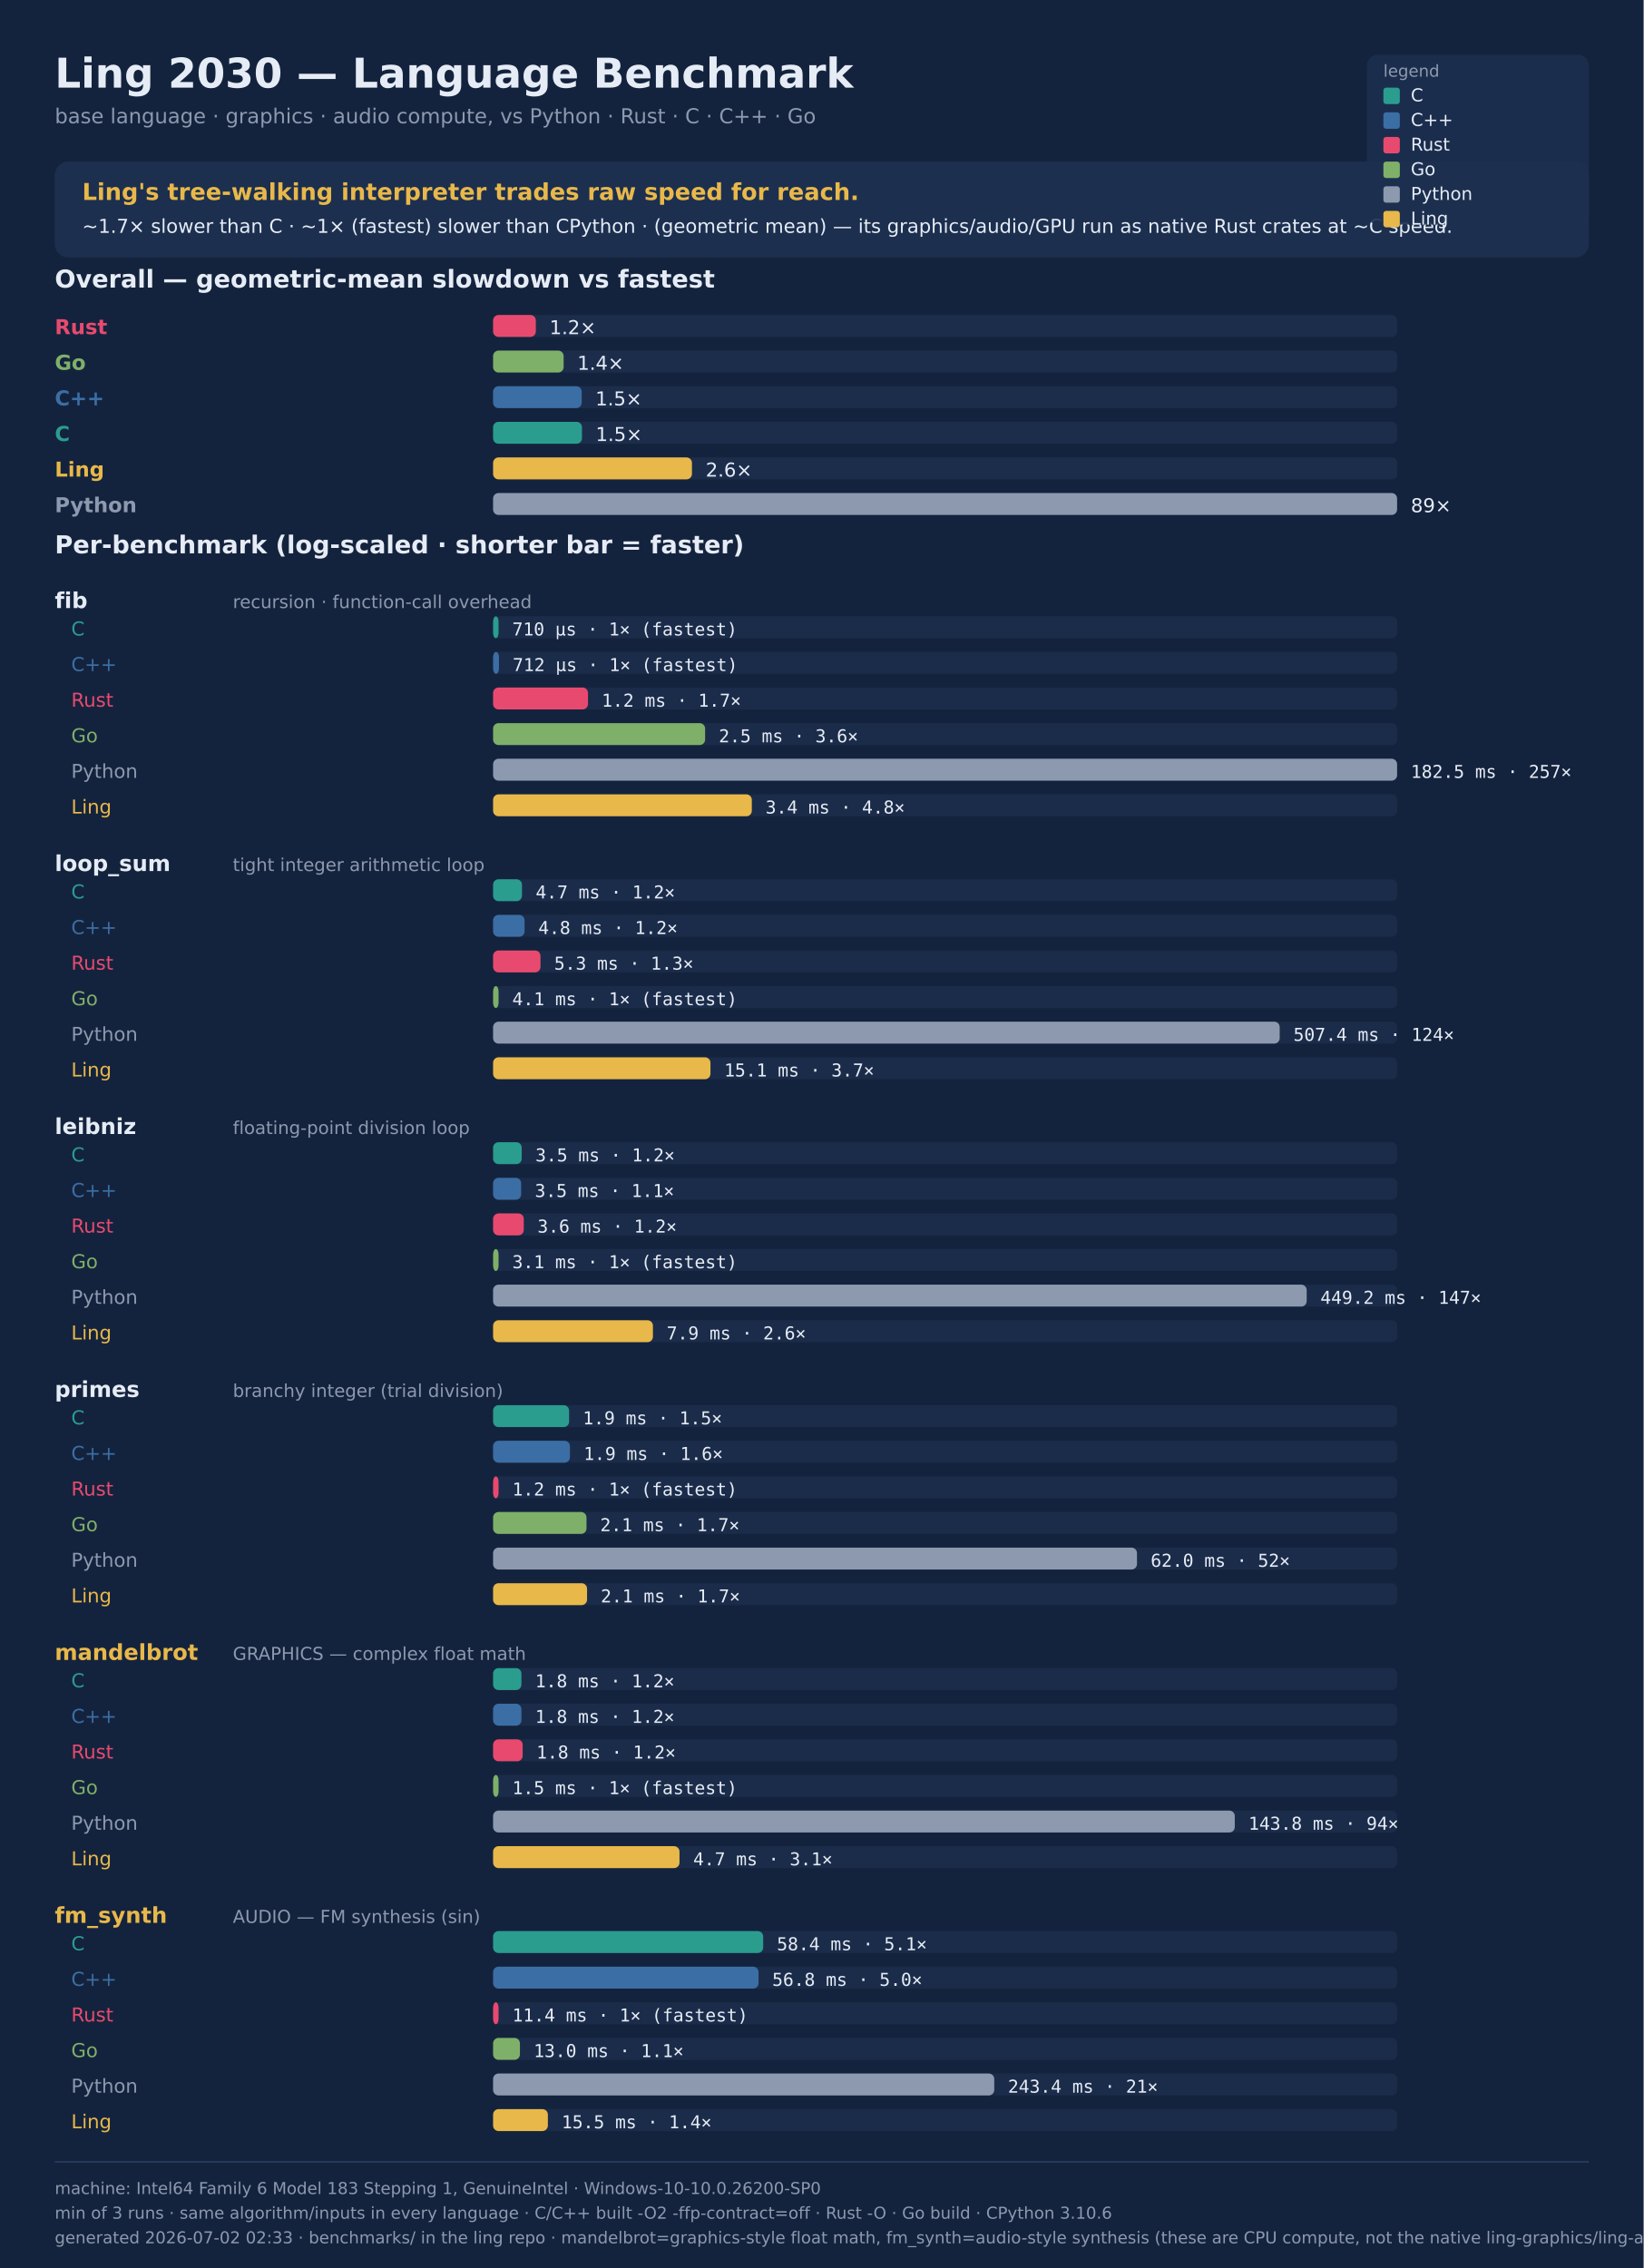
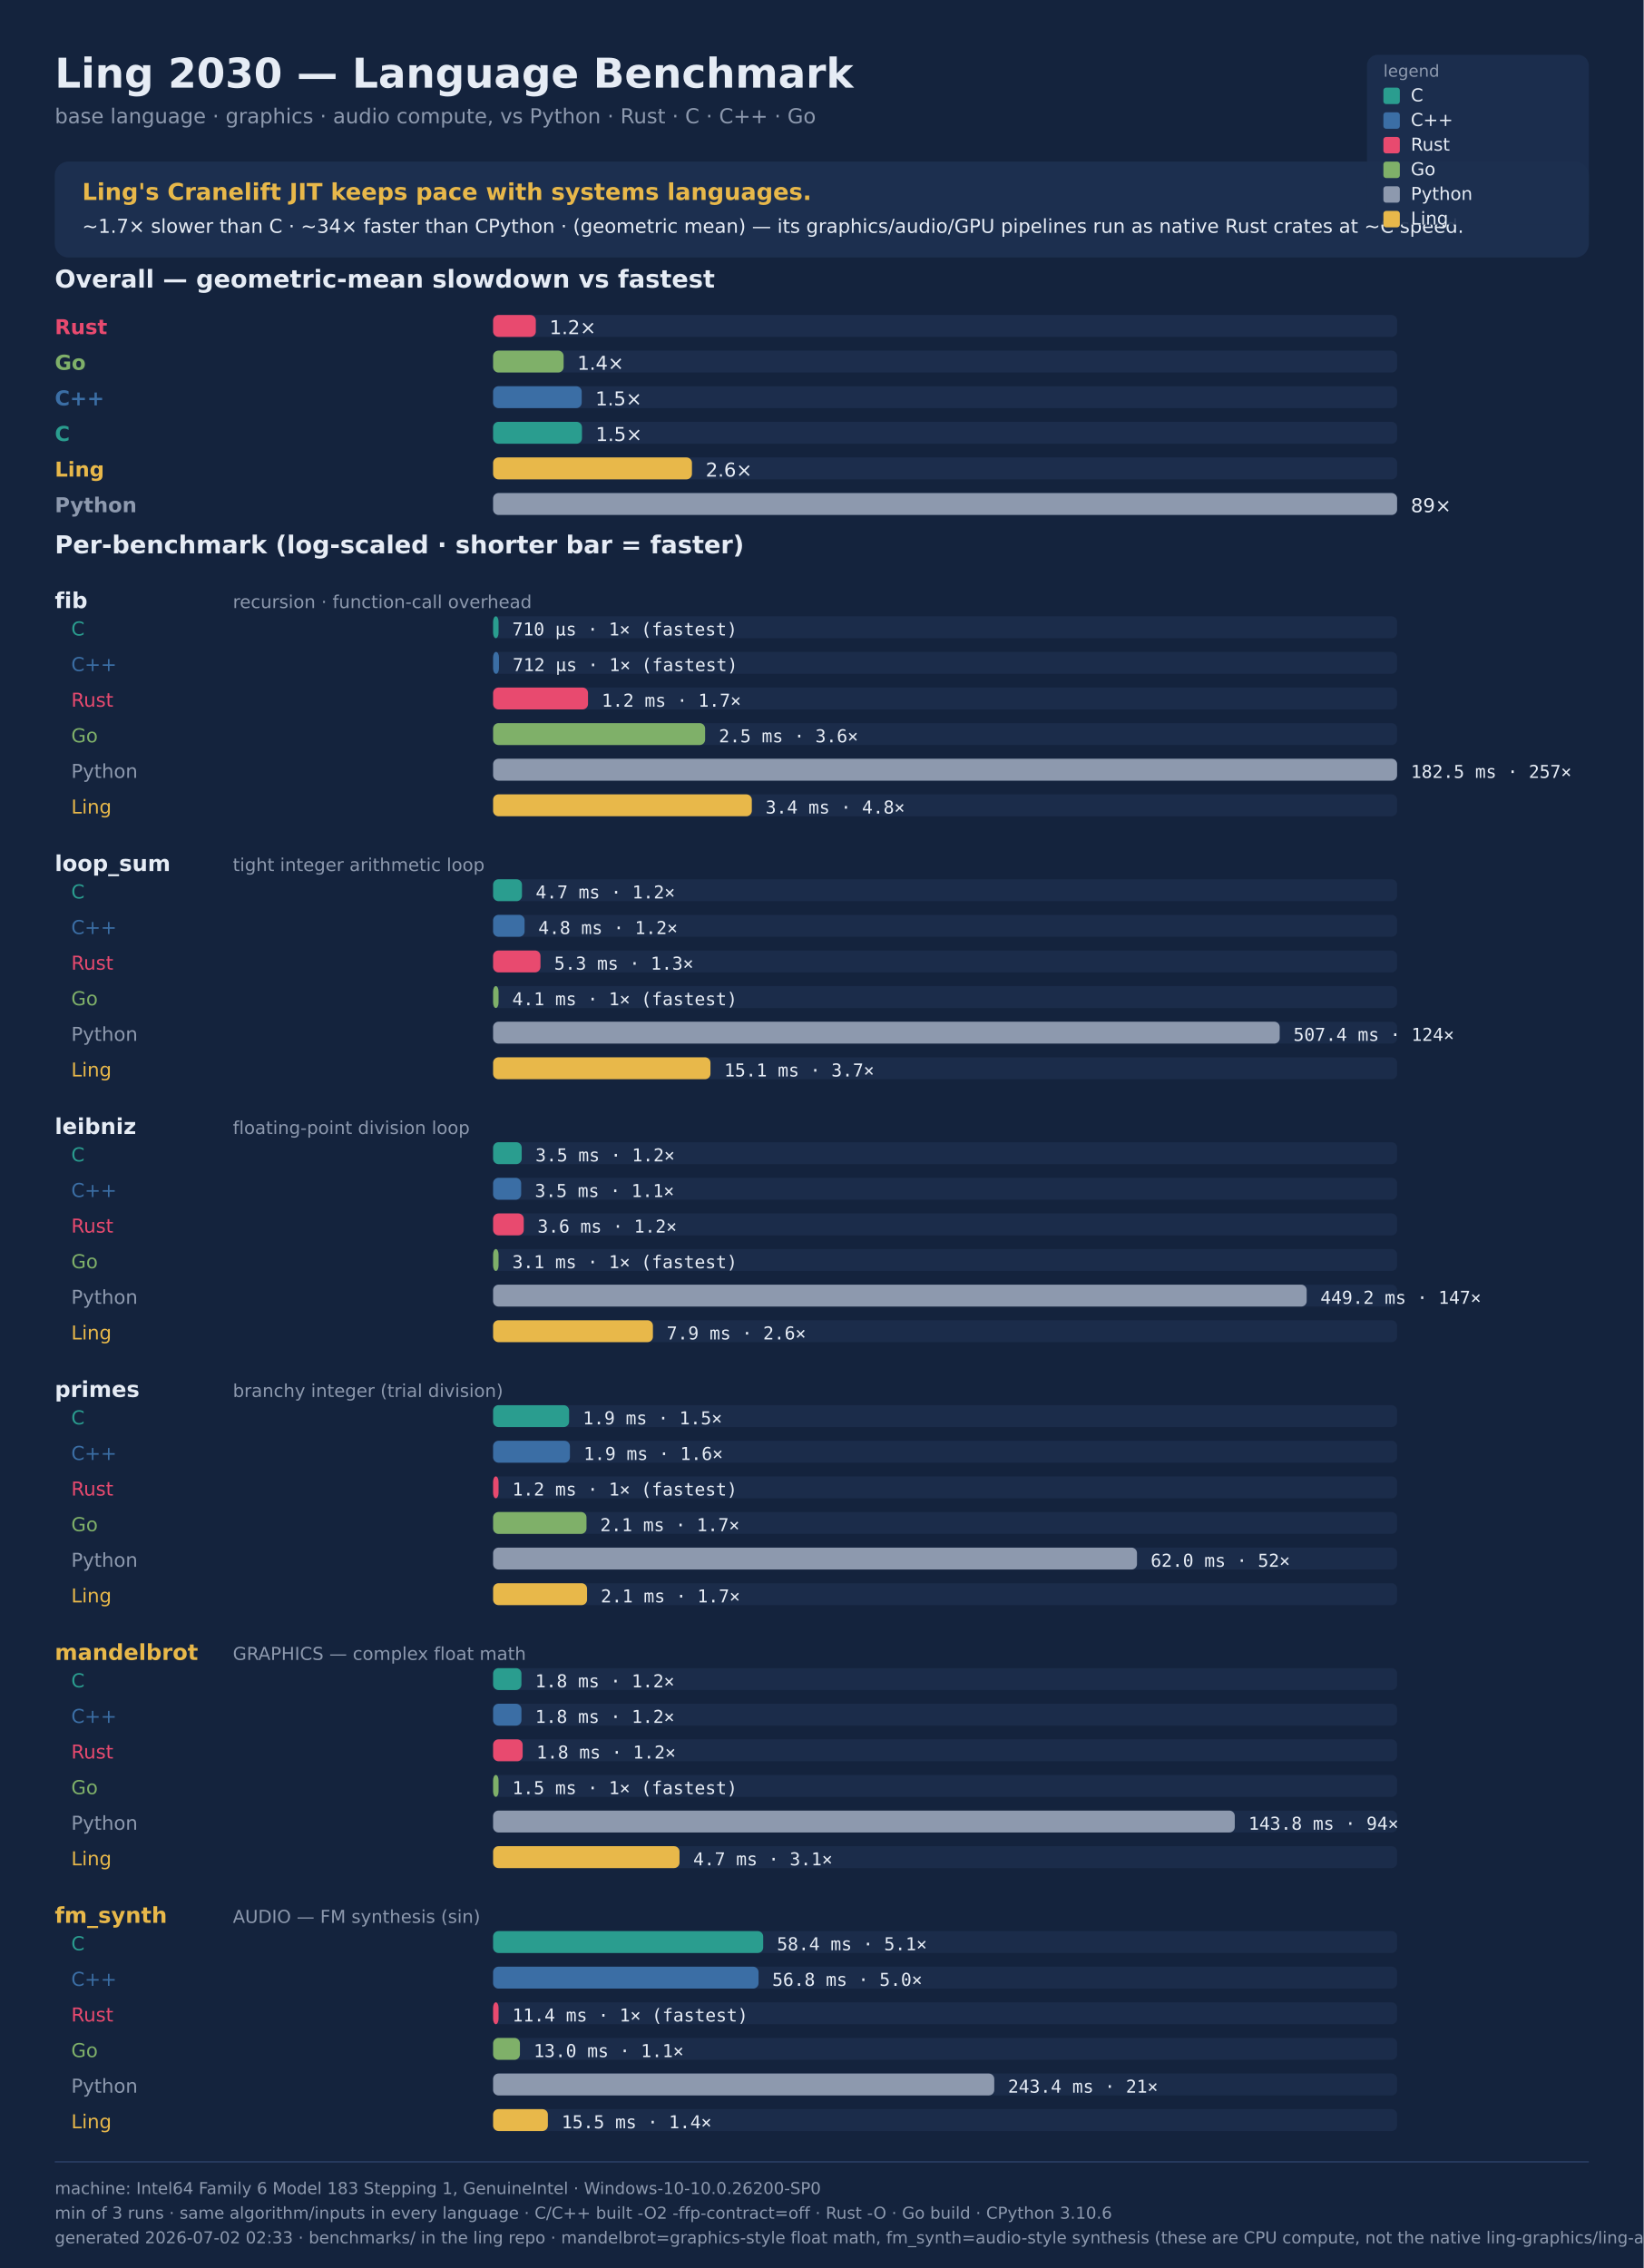
<svg xmlns="http://www.w3.org/2000/svg" width="1200" height="1656" viewBox="0 0 1200 1656">
  <rect width="1200" height="1656" fill="#14233D" />
  <text x="40.0" y="64.0" font-family="'Segoe UI', 'DejaVu Sans', sans-serif" font-size="30" fill="#E6ECF5" text-anchor="start" font-weight="bold">Ling 2030 — Language Benchmark</text>
  <text x="40.0" y="90.0" font-family="'Segoe UI', 'DejaVu Sans', sans-serif" font-size="15" fill="#8D99AE" text-anchor="start" font-weight="normal">base language · graphics · audio compute, vs Python · Rust · C · C++ · Go</text>
  <rect x="40.0" y="118.0" width="1120.0" height="70.0" rx="10" fill="#1C2F4F" opacity="1.0" />
-   <text x="60.0" y="146.0" font-family="'Segoe UI', 'DejaVu Sans', sans-serif" font-size="17" fill="#E8B84A" text-anchor="start" font-weight="bold">Ling's tree-walking interpreter trades raw speed for reach.</text>
-   <text x="60.0" y="170.0" font-family="'Segoe UI', 'DejaVu Sans', sans-serif" font-size="14" fill="#E6ECF5" text-anchor="start" font-weight="normal">~1.7× slower than C   ·   ~1× (fastest) slower than CPython   ·   (geometric mean) — its graphics/audio/GPU run as native Rust crates at ~C speed.</text>
+   <text x="60.0" y="146.0" font-family="'Segoe UI', 'DejaVu Sans', sans-serif" font-size="17" fill="#E8B84A" text-anchor="start" font-weight="bold">Ling's Cranelift JIT keeps pace with systems languages.</text>
+   <text x="60.0" y="170.0" font-family="'Segoe UI', 'DejaVu Sans', sans-serif" font-size="14" fill="#E6ECF5" text-anchor="start" font-weight="normal">~1.7× slower than C   ·   ~34× faster than CPython   ·   (geometric mean) — its graphics/audio/GPU pipelines run as native Rust crates at ~C speed.</text>
  <text x="40.0" y="210.0" font-family="'Segoe UI', 'DejaVu Sans', sans-serif" font-size="18" fill="#E6ECF5" text-anchor="start" font-weight="bold">Overall — geometric-mean slowdown vs fastest</text>
  <text x="40.0" y="244.0" font-family="'Segoe UI', 'DejaVu Sans', sans-serif" font-size="15" fill="#E84A6F" text-anchor="start" font-weight="bold">Rust</text>
  <rect x="360.0" y="230.0" width="660.0" height="16.0" rx="4" fill="#2C4067" opacity="0.35" />
  <rect x="360.0" y="230.0" width="31.2" height="16.0" rx="4" fill="#E84A6F" opacity="1.0" />
  <text x="401.2" y="244.0" font-family="'Segoe UI', 'DejaVu Sans', sans-serif" font-size="14" fill="#E6ECF5" text-anchor="start" font-weight="normal">1.2×</text>
  <text x="40.0" y="270.0" font-family="'Segoe UI', 'DejaVu Sans', sans-serif" font-size="15" fill="#7FB069" text-anchor="start" font-weight="bold">Go</text>
  <rect x="360.0" y="256.0" width="660.0" height="16.0" rx="4" fill="#2C4067" opacity="0.35" />
  <rect x="360.0" y="256.0" width="51.5" height="16.0" rx="4" fill="#7FB069" opacity="1.0" />
  <text x="421.5" y="270.0" font-family="'Segoe UI', 'DejaVu Sans', sans-serif" font-size="14" fill="#E6ECF5" text-anchor="start" font-weight="normal">1.4×</text>
  <text x="40.0" y="296.0" font-family="'Segoe UI', 'DejaVu Sans', sans-serif" font-size="15" fill="#3B6EA5" text-anchor="start" font-weight="bold">C++</text>
  <rect x="360.0" y="282.0" width="660.0" height="16.0" rx="4" fill="#2C4067" opacity="0.35" />
  <rect x="360.0" y="282.0" width="64.7" height="16.0" rx="4" fill="#3B6EA5" opacity="1.0" />
  <text x="434.7" y="296.0" font-family="'Segoe UI', 'DejaVu Sans', sans-serif" font-size="14" fill="#E6ECF5" text-anchor="start" font-weight="normal">1.5×</text>
  <text x="40.0" y="322.0" font-family="'Segoe UI', 'DejaVu Sans', sans-serif" font-size="15" fill="#2A9D8F" text-anchor="start" font-weight="bold">C</text>
  <rect x="360.0" y="308.0" width="660.0" height="16.0" rx="4" fill="#2C4067" opacity="0.35" />
  <rect x="360.0" y="308.0" width="64.9" height="16.0" rx="4" fill="#2A9D8F" opacity="1.0" />
  <text x="434.9" y="322.0" font-family="'Segoe UI', 'DejaVu Sans', sans-serif" font-size="14" fill="#E6ECF5" text-anchor="start" font-weight="normal">1.5×</text>
  <text x="40.0" y="348.0" font-family="'Segoe UI', 'DejaVu Sans', sans-serif" font-size="15" fill="#E8B84A" text-anchor="start" font-weight="bold">Ling</text>
  <rect x="360.0" y="334.0" width="660.0" height="16.0" rx="4" fill="#2C4067" opacity="0.35" />
  <rect x="360.0" y="334.0" width="145.2" height="16.0" rx="4" fill="#E8B84A" opacity="1.0" />
  <text x="515.2" y="348.0" font-family="'Segoe UI', 'DejaVu Sans', sans-serif" font-size="14" fill="#E6ECF5" text-anchor="start" font-weight="normal">2.6×</text>
  <text x="40.0" y="374.0" font-family="'Segoe UI', 'DejaVu Sans', sans-serif" font-size="15" fill="#8D99AE" text-anchor="start" font-weight="bold">Python</text>
  <rect x="360.0" y="360.0" width="660.0" height="16.0" rx="4" fill="#2C4067" opacity="0.35" />
  <rect x="360.0" y="360.0" width="660.0" height="16.0" rx="4" fill="#8D99AE" opacity="1.0" />
  <text x="1030.0" y="374.0" font-family="'Segoe UI', 'DejaVu Sans', sans-serif" font-size="14" fill="#E6ECF5" text-anchor="start" font-weight="normal">89×</text>
  <text x="40.0" y="404.0" font-family="'Segoe UI', 'DejaVu Sans', sans-serif" font-size="18" fill="#E6ECF5" text-anchor="start" font-weight="bold">Per-benchmark (log-scaled · shorter bar = faster)</text>
  <text x="40.0" y="444.0" font-family="'Segoe UI', 'DejaVu Sans', sans-serif" font-size="16" fill="#E6ECF5" text-anchor="start" font-weight="bold">fib</text>
  <text x="170.0" y="444.0" font-family="'Segoe UI', 'DejaVu Sans', sans-serif" font-size="13" fill="#8D99AE" text-anchor="start" font-weight="normal">recursion · function-call overhead</text>
  <text x="52.0" y="464.0" font-family="'Segoe UI', 'DejaVu Sans', sans-serif" font-size="14" fill="#2A9D8F" text-anchor="start" font-weight="normal">C</text>
  <rect x="360.0" y="450.0" width="660.0" height="16.0" rx="4" fill="#2C4067" opacity="0.3" />
  <rect x="360.0" y="450.0" width="4.0" height="16.0" rx="4" fill="#2A9D8F" opacity="1.0" />
  <text x="374.0" y="464.0" font-family="Consolas, 'DejaVu Sans Mono', monospace" font-size="13" fill="#E6ECF5" text-anchor="start" font-weight="normal">710 µs   ·   1× (fastest)</text>
  <text x="52.0" y="490.0" font-family="'Segoe UI', 'DejaVu Sans', sans-serif" font-size="14" fill="#3B6EA5" text-anchor="start" font-weight="normal">C++</text>
  <rect x="360.0" y="476.0" width="660.0" height="16.0" rx="4" fill="#2C4067" opacity="0.3" />
  <rect x="360.0" y="476.0" width="4.3" height="16.0" rx="4" fill="#3B6EA5" opacity="1.0" />
  <text x="374.3" y="490.0" font-family="Consolas, 'DejaVu Sans Mono', monospace" font-size="13" fill="#E6ECF5" text-anchor="start" font-weight="normal">712 µs   ·   1× (fastest)</text>
  <text x="52.0" y="516.0" font-family="'Segoe UI', 'DejaVu Sans', sans-serif" font-size="14" fill="#E84A6F" text-anchor="start" font-weight="normal">Rust</text>
  <rect x="360.0" y="502.0" width="660.0" height="16.0" rx="4" fill="#2C4067" opacity="0.3" />
  <rect x="360.0" y="502.0" width="69.3" height="16.0" rx="4" fill="#E84A6F" opacity="1.0" />
  <text x="439.3" y="516.0" font-family="Consolas, 'DejaVu Sans Mono', monospace" font-size="13" fill="#E6ECF5" text-anchor="start" font-weight="normal">1.2 ms   ·   1.7×</text>
  <text x="52.0" y="542.0" font-family="'Segoe UI', 'DejaVu Sans', sans-serif" font-size="14" fill="#7FB069" text-anchor="start" font-weight="normal">Go</text>
  <rect x="360.0" y="528.0" width="660.0" height="16.0" rx="4" fill="#2C4067" opacity="0.3" />
  <rect x="360.0" y="528.0" width="154.8" height="16.0" rx="4" fill="#7FB069" opacity="1.0" />
  <text x="524.8" y="542.0" font-family="Consolas, 'DejaVu Sans Mono', monospace" font-size="13" fill="#E6ECF5" text-anchor="start" font-weight="normal">2.5 ms   ·   3.6×</text>
  <text x="52.0" y="568.0" font-family="'Segoe UI', 'DejaVu Sans', sans-serif" font-size="14" fill="#8D99AE" text-anchor="start" font-weight="normal">Python</text>
  <rect x="360.0" y="554.0" width="660.0" height="16.0" rx="4" fill="#2C4067" opacity="0.3" />
  <rect x="360.0" y="554.0" width="660.0" height="16.0" rx="4" fill="#8D99AE" opacity="1.0" />
  <text x="1030.0" y="568.0" font-family="Consolas, 'DejaVu Sans Mono', monospace" font-size="13" fill="#E6ECF5" text-anchor="start" font-weight="normal">182.5 ms   ·   257×</text>
  <text x="52.0" y="594.0" font-family="'Segoe UI', 'DejaVu Sans', sans-serif" font-size="14" fill="#E8B84A" text-anchor="start" font-weight="normal">Ling</text>
  <rect x="360.0" y="580.0" width="660.0" height="16.0" rx="4" fill="#2C4067" opacity="0.3" />
  <rect x="360.0" y="580.0" width="188.9" height="16.0" rx="4" fill="#E8B84A" opacity="1.0" />
  <text x="558.9" y="594.0" font-family="Consolas, 'DejaVu Sans Mono', monospace" font-size="13" fill="#E6ECF5" text-anchor="start" font-weight="normal">3.4 ms   ·   4.8×</text>
  <text x="40.0" y="636.0" font-family="'Segoe UI', 'DejaVu Sans', sans-serif" font-size="16" fill="#E6ECF5" text-anchor="start" font-weight="bold">loop_sum</text>
  <text x="170.0" y="636.0" font-family="'Segoe UI', 'DejaVu Sans', sans-serif" font-size="13" fill="#8D99AE" text-anchor="start" font-weight="normal">tight integer arithmetic loop</text>
  <text x="52.0" y="656.0" font-family="'Segoe UI', 'DejaVu Sans', sans-serif" font-size="14" fill="#2A9D8F" text-anchor="start" font-weight="normal">C</text>
  <rect x="360.0" y="642.0" width="660.0" height="16.0" rx="4" fill="#2C4067" opacity="0.3" />
  <rect x="360.0" y="642.0" width="21.1" height="16.0" rx="4" fill="#2A9D8F" opacity="1.0" />
  <text x="391.1" y="656.0" font-family="Consolas, 'DejaVu Sans Mono', monospace" font-size="13" fill="#E6ECF5" text-anchor="start" font-weight="normal">4.7 ms   ·   1.2×</text>
  <text x="52.0" y="682.0" font-family="'Segoe UI', 'DejaVu Sans', sans-serif" font-size="14" fill="#3B6EA5" text-anchor="start" font-weight="normal">C++</text>
  <rect x="360.0" y="668.0" width="660.0" height="16.0" rx="4" fill="#2C4067" opacity="0.3" />
  <rect x="360.0" y="668.0" width="23.0" height="16.0" rx="4" fill="#3B6EA5" opacity="1.0" />
  <text x="393.0" y="682.0" font-family="Consolas, 'DejaVu Sans Mono', monospace" font-size="13" fill="#E6ECF5" text-anchor="start" font-weight="normal">4.8 ms   ·   1.2×</text>
  <text x="52.0" y="708.0" font-family="'Segoe UI', 'DejaVu Sans', sans-serif" font-size="14" fill="#E84A6F" text-anchor="start" font-weight="normal">Rust</text>
  <rect x="360.0" y="694.0" width="660.0" height="16.0" rx="4" fill="#2C4067" opacity="0.3" />
  <rect x="360.0" y="694.0" width="34.6" height="16.0" rx="4" fill="#E84A6F" opacity="1.0" />
  <text x="404.6" y="708.0" font-family="Consolas, 'DejaVu Sans Mono', monospace" font-size="13" fill="#E6ECF5" text-anchor="start" font-weight="normal">5.3 ms   ·   1.3×</text>
  <text x="52.0" y="734.0" font-family="'Segoe UI', 'DejaVu Sans', sans-serif" font-size="14" fill="#7FB069" text-anchor="start" font-weight="normal">Go</text>
  <rect x="360.0" y="720.0" width="660.0" height="16.0" rx="4" fill="#2C4067" opacity="0.3" />
  <rect x="360.0" y="720.0" width="4.0" height="16.0" rx="4" fill="#7FB069" opacity="1.0" />
  <text x="374.0" y="734.0" font-family="Consolas, 'DejaVu Sans Mono', monospace" font-size="13" fill="#E6ECF5" text-anchor="start" font-weight="normal">4.1 ms   ·   1× (fastest)</text>
  <text x="52.0" y="760.0" font-family="'Segoe UI', 'DejaVu Sans', sans-serif" font-size="14" fill="#8D99AE" text-anchor="start" font-weight="normal">Python</text>
  <rect x="360.0" y="746.0" width="660.0" height="16.0" rx="4" fill="#2C4067" opacity="0.3" />
  <rect x="360.0" y="746.0" width="574.3" height="16.0" rx="4" fill="#8D99AE" opacity="1.0" />
  <text x="944.3" y="760.0" font-family="Consolas, 'DejaVu Sans Mono', monospace" font-size="13" fill="#E6ECF5" text-anchor="start" font-weight="normal">507.4 ms   ·   124×</text>
  <text x="52.0" y="786.0" font-family="'Segoe UI', 'DejaVu Sans', sans-serif" font-size="14" fill="#E8B84A" text-anchor="start" font-weight="normal">Ling</text>
  <rect x="360.0" y="772.0" width="660.0" height="16.0" rx="4" fill="#2C4067" opacity="0.3" />
  <rect x="360.0" y="772.0" width="158.7" height="16.0" rx="4" fill="#E8B84A" opacity="1.0" />
  <text x="528.7" y="786.0" font-family="Consolas, 'DejaVu Sans Mono', monospace" font-size="13" fill="#E6ECF5" text-anchor="start" font-weight="normal">15.1 ms   ·   3.7×</text>
  <text x="40.0" y="828.0" font-family="'Segoe UI', 'DejaVu Sans', sans-serif" font-size="16" fill="#E6ECF5" text-anchor="start" font-weight="bold">leibniz</text>
  <text x="170.0" y="828.0" font-family="'Segoe UI', 'DejaVu Sans', sans-serif" font-size="13" fill="#8D99AE" text-anchor="start" font-weight="normal">floating-point division loop</text>
  <text x="52.0" y="848.0" font-family="'Segoe UI', 'DejaVu Sans', sans-serif" font-size="14" fill="#2A9D8F" text-anchor="start" font-weight="normal">C</text>
  <rect x="360.0" y="834.0" width="660.0" height="16.0" rx="4" fill="#2C4067" opacity="0.3" />
  <rect x="360.0" y="834.0" width="20.9" height="16.0" rx="4" fill="#2A9D8F" opacity="1.0" />
  <text x="390.9" y="848.0" font-family="Consolas, 'DejaVu Sans Mono', monospace" font-size="13" fill="#E6ECF5" text-anchor="start" font-weight="normal">3.5 ms   ·   1.2×</text>
  <text x="52.0" y="874.0" font-family="'Segoe UI', 'DejaVu Sans', sans-serif" font-size="14" fill="#3B6EA5" text-anchor="start" font-weight="normal">C++</text>
  <rect x="360.0" y="860.0" width="660.0" height="16.0" rx="4" fill="#2C4067" opacity="0.3" />
  <rect x="360.0" y="860.0" width="20.5" height="16.0" rx="4" fill="#3B6EA5" opacity="1.0" />
  <text x="390.5" y="874.0" font-family="Consolas, 'DejaVu Sans Mono', monospace" font-size="13" fill="#E6ECF5" text-anchor="start" font-weight="normal">3.5 ms   ·   1.1×</text>
  <text x="52.0" y="900.0" font-family="'Segoe UI', 'DejaVu Sans', sans-serif" font-size="14" fill="#E84A6F" text-anchor="start" font-weight="normal">Rust</text>
  <rect x="360.0" y="886.0" width="660.0" height="16.0" rx="4" fill="#2C4067" opacity="0.3" />
  <rect x="360.0" y="886.0" width="22.4" height="16.0" rx="4" fill="#E84A6F" opacity="1.0" />
  <text x="392.4" y="900.0" font-family="Consolas, 'DejaVu Sans Mono', monospace" font-size="13" fill="#E6ECF5" text-anchor="start" font-weight="normal">3.6 ms   ·   1.2×</text>
  <text x="52.0" y="926.0" font-family="'Segoe UI', 'DejaVu Sans', sans-serif" font-size="14" fill="#7FB069" text-anchor="start" font-weight="normal">Go</text>
  <rect x="360.0" y="912.0" width="660.0" height="16.0" rx="4" fill="#2C4067" opacity="0.3" />
  <rect x="360.0" y="912.0" width="4.0" height="16.0" rx="4" fill="#7FB069" opacity="1.0" />
  <text x="374.0" y="926.0" font-family="Consolas, 'DejaVu Sans Mono', monospace" font-size="13" fill="#E6ECF5" text-anchor="start" font-weight="normal">3.1 ms   ·   1× (fastest)</text>
  <text x="52.0" y="952.0" font-family="'Segoe UI', 'DejaVu Sans', sans-serif" font-size="14" fill="#8D99AE" text-anchor="start" font-weight="normal">Python</text>
  <rect x="360.0" y="938.0" width="660.0" height="16.0" rx="4" fill="#2C4067" opacity="0.3" />
  <rect x="360.0" y="938.0" width="594.0" height="16.0" rx="4" fill="#8D99AE" opacity="1.0" />
  <text x="964.0" y="952.0" font-family="Consolas, 'DejaVu Sans Mono', monospace" font-size="13" fill="#E6ECF5" text-anchor="start" font-weight="normal">449.2 ms   ·   147×</text>
  <text x="52.0" y="978.0" font-family="'Segoe UI', 'DejaVu Sans', sans-serif" font-size="14" fill="#E8B84A" text-anchor="start" font-weight="normal">Ling</text>
  <rect x="360.0" y="964.0" width="660.0" height="16.0" rx="4" fill="#2C4067" opacity="0.3" />
  <rect x="360.0" y="964.0" width="116.7" height="16.0" rx="4" fill="#E8B84A" opacity="1.0" />
  <text x="486.7" y="978.0" font-family="Consolas, 'DejaVu Sans Mono', monospace" font-size="13" fill="#E6ECF5" text-anchor="start" font-weight="normal">7.9 ms   ·   2.6×</text>
  <text x="40.0" y="1020.0" font-family="'Segoe UI', 'DejaVu Sans', sans-serif" font-size="16" fill="#E6ECF5" text-anchor="start" font-weight="bold">primes</text>
  <text x="170.0" y="1020.0" font-family="'Segoe UI', 'DejaVu Sans', sans-serif" font-size="13" fill="#8D99AE" text-anchor="start" font-weight="normal">branchy integer (trial division)</text>
  <text x="52.0" y="1040.0" font-family="'Segoe UI', 'DejaVu Sans', sans-serif" font-size="14" fill="#2A9D8F" text-anchor="start" font-weight="normal">C</text>
  <rect x="360.0" y="1026.0" width="660.0" height="16.0" rx="4" fill="#2C4067" opacity="0.3" />
  <rect x="360.0" y="1026.0" width="55.5" height="16.0" rx="4" fill="#2A9D8F" opacity="1.0" />
  <text x="425.5" y="1040.0" font-family="Consolas, 'DejaVu Sans Mono', monospace" font-size="13" fill="#E6ECF5" text-anchor="start" font-weight="normal">1.9 ms   ·   1.5×</text>
  <text x="52.0" y="1066.0" font-family="'Segoe UI', 'DejaVu Sans', sans-serif" font-size="14" fill="#3B6EA5" text-anchor="start" font-weight="normal">C++</text>
  <rect x="360.0" y="1052.0" width="660.0" height="16.0" rx="4" fill="#2C4067" opacity="0.3" />
  <rect x="360.0" y="1052.0" width="56.1" height="16.0" rx="4" fill="#3B6EA5" opacity="1.0" />
  <text x="426.1" y="1066.0" font-family="Consolas, 'DejaVu Sans Mono', monospace" font-size="13" fill="#E6ECF5" text-anchor="start" font-weight="normal">1.9 ms   ·   1.6×</text>
  <text x="52.0" y="1092.0" font-family="'Segoe UI', 'DejaVu Sans', sans-serif" font-size="14" fill="#E84A6F" text-anchor="start" font-weight="normal">Rust</text>
  <rect x="360.0" y="1078.0" width="660.0" height="16.0" rx="4" fill="#2C4067" opacity="0.3" />
  <rect x="360.0" y="1078.0" width="4.0" height="16.0" rx="4" fill="#E84A6F" opacity="1.0" />
  <text x="374.0" y="1092.0" font-family="Consolas, 'DejaVu Sans Mono', monospace" font-size="13" fill="#E6ECF5" text-anchor="start" font-weight="normal">1.2 ms   ·   1× (fastest)</text>
  <text x="52.0" y="1118.0" font-family="'Segoe UI', 'DejaVu Sans', sans-serif" font-size="14" fill="#7FB069" text-anchor="start" font-weight="normal">Go</text>
  <rect x="360.0" y="1104.0" width="660.0" height="16.0" rx="4" fill="#2C4067" opacity="0.3" />
  <rect x="360.0" y="1104.0" width="68.2" height="16.0" rx="4" fill="#7FB069" opacity="1.0" />
  <text x="438.2" y="1118.0" font-family="Consolas, 'DejaVu Sans Mono', monospace" font-size="13" fill="#E6ECF5" text-anchor="start" font-weight="normal">2.1 ms   ·   1.7×</text>
  <text x="52.0" y="1144.0" font-family="'Segoe UI', 'DejaVu Sans', sans-serif" font-size="14" fill="#8D99AE" text-anchor="start" font-weight="normal">Python</text>
  <rect x="360.0" y="1130.0" width="660.0" height="16.0" rx="4" fill="#2C4067" opacity="0.3" />
  <rect x="360.0" y="1130.0" width="470.1" height="16.0" rx="4" fill="#8D99AE" opacity="1.0" />
  <text x="840.1" y="1144.0" font-family="Consolas, 'DejaVu Sans Mono', monospace" font-size="13" fill="#E6ECF5" text-anchor="start" font-weight="normal">62.0 ms   ·   52×</text>
  <text x="52.0" y="1170.0" font-family="'Segoe UI', 'DejaVu Sans', sans-serif" font-size="14" fill="#E8B84A" text-anchor="start" font-weight="normal">Ling</text>
  <rect x="360.0" y="1156.0" width="660.0" height="16.0" rx="4" fill="#2C4067" opacity="0.3" />
  <rect x="360.0" y="1156.0" width="68.6" height="16.0" rx="4" fill="#E8B84A" opacity="1.0" />
  <text x="438.6" y="1170.0" font-family="Consolas, 'DejaVu Sans Mono', monospace" font-size="13" fill="#E6ECF5" text-anchor="start" font-weight="normal">2.1 ms   ·   1.7×</text>
  <text x="40.0" y="1212.0" font-family="'Segoe UI', 'DejaVu Sans', sans-serif" font-size="16" fill="#E8B84A" text-anchor="start" font-weight="bold">mandelbrot</text>
  <text x="170.0" y="1212.0" font-family="'Segoe UI', 'DejaVu Sans', sans-serif" font-size="13" fill="#8D99AE" text-anchor="start" font-weight="normal">GRAPHICS — complex float math</text>
  <text x="52.0" y="1232.0" font-family="'Segoe UI', 'DejaVu Sans', sans-serif" font-size="14" fill="#2A9D8F" text-anchor="start" font-weight="normal">C</text>
  <rect x="360.0" y="1218.0" width="660.0" height="16.0" rx="4" fill="#2C4067" opacity="0.3" />
  <rect x="360.0" y="1218.0" width="20.7" height="16.0" rx="4" fill="#2A9D8F" opacity="1.0" />
  <text x="390.7" y="1232.0" font-family="Consolas, 'DejaVu Sans Mono', monospace" font-size="13" fill="#E6ECF5" text-anchor="start" font-weight="normal">1.8 ms   ·   1.2×</text>
  <text x="52.0" y="1258.0" font-family="'Segoe UI', 'DejaVu Sans', sans-serif" font-size="14" fill="#3B6EA5" text-anchor="start" font-weight="normal">C++</text>
  <rect x="360.0" y="1244.0" width="660.0" height="16.0" rx="4" fill="#2C4067" opacity="0.3" />
  <rect x="360.0" y="1244.0" width="20.7" height="16.0" rx="4" fill="#3B6EA5" opacity="1.0" />
  <text x="390.7" y="1258.0" font-family="Consolas, 'DejaVu Sans Mono', monospace" font-size="13" fill="#E6ECF5" text-anchor="start" font-weight="normal">1.8 ms   ·   1.2×</text>
  <text x="52.0" y="1284.0" font-family="'Segoe UI', 'DejaVu Sans', sans-serif" font-size="14" fill="#E84A6F" text-anchor="start" font-weight="normal">Rust</text>
  <rect x="360.0" y="1270.0" width="660.0" height="16.0" rx="4" fill="#2C4067" opacity="0.3" />
  <rect x="360.0" y="1270.0" width="21.6" height="16.0" rx="4" fill="#E84A6F" opacity="1.0" />
  <text x="391.6" y="1284.0" font-family="Consolas, 'DejaVu Sans Mono', monospace" font-size="13" fill="#E6ECF5" text-anchor="start" font-weight="normal">1.8 ms   ·   1.2×</text>
  <text x="52.0" y="1310.0" font-family="'Segoe UI', 'DejaVu Sans', sans-serif" font-size="14" fill="#7FB069" text-anchor="start" font-weight="normal">Go</text>
  <rect x="360.0" y="1296.0" width="660.0" height="16.0" rx="4" fill="#2C4067" opacity="0.3" />
  <rect x="360.0" y="1296.0" width="4.0" height="16.0" rx="4" fill="#7FB069" opacity="1.0" />
  <text x="374.0" y="1310.0" font-family="Consolas, 'DejaVu Sans Mono', monospace" font-size="13" fill="#E6ECF5" text-anchor="start" font-weight="normal">1.5 ms   ·   1× (fastest)</text>
  <text x="52.0" y="1336.0" font-family="'Segoe UI', 'DejaVu Sans', sans-serif" font-size="14" fill="#8D99AE" text-anchor="start" font-weight="normal">Python</text>
  <rect x="360.0" y="1322.0" width="660.0" height="16.0" rx="4" fill="#2C4067" opacity="0.3" />
  <rect x="360.0" y="1322.0" width="541.5" height="16.0" rx="4" fill="#8D99AE" opacity="1.0" />
  <text x="911.5" y="1336.0" font-family="Consolas, 'DejaVu Sans Mono', monospace" font-size="13" fill="#E6ECF5" text-anchor="start" font-weight="normal">143.8 ms   ·   94×</text>
  <text x="52.0" y="1362.0" font-family="'Segoe UI', 'DejaVu Sans', sans-serif" font-size="14" fill="#E8B84A" text-anchor="start" font-weight="normal">Ling</text>
  <rect x="360.0" y="1348.0" width="660.0" height="16.0" rx="4" fill="#2C4067" opacity="0.3" />
  <rect x="360.0" y="1348.0" width="136.1" height="16.0" rx="4" fill="#E8B84A" opacity="1.0" />
  <text x="506.1" y="1362.0" font-family="Consolas, 'DejaVu Sans Mono', monospace" font-size="13" fill="#E6ECF5" text-anchor="start" font-weight="normal">4.7 ms   ·   3.1×</text>
  <text x="40.0" y="1404.0" font-family="'Segoe UI', 'DejaVu Sans', sans-serif" font-size="16" fill="#E8B84A" text-anchor="start" font-weight="bold">fm_synth</text>
  <text x="170.0" y="1404.0" font-family="'Segoe UI', 'DejaVu Sans', sans-serif" font-size="13" fill="#8D99AE" text-anchor="start" font-weight="normal">AUDIO — FM synthesis (sin)</text>
  <text x="52.0" y="1424.0" font-family="'Segoe UI', 'DejaVu Sans', sans-serif" font-size="14" fill="#2A9D8F" text-anchor="start" font-weight="normal">C</text>
  <rect x="360.0" y="1410.0" width="660.0" height="16.0" rx="4" fill="#2C4067" opacity="0.3" />
  <rect x="360.0" y="1410.0" width="197.2" height="16.0" rx="4" fill="#2A9D8F" opacity="1.0" />
  <text x="567.2" y="1424.0" font-family="Consolas, 'DejaVu Sans Mono', monospace" font-size="13" fill="#E6ECF5" text-anchor="start" font-weight="normal">58.4 ms   ·   5.1×</text>
  <text x="52.0" y="1450.0" font-family="'Segoe UI', 'DejaVu Sans', sans-serif" font-size="14" fill="#3B6EA5" text-anchor="start" font-weight="normal">C++</text>
  <rect x="360.0" y="1436.0" width="660.0" height="16.0" rx="4" fill="#2C4067" opacity="0.3" />
  <rect x="360.0" y="1436.0" width="193.8" height="16.0" rx="4" fill="#3B6EA5" opacity="1.0" />
  <text x="563.8" y="1450.0" font-family="Consolas, 'DejaVu Sans Mono', monospace" font-size="13" fill="#E6ECF5" text-anchor="start" font-weight="normal">56.8 ms   ·   5.0×</text>
  <text x="52.0" y="1476.0" font-family="'Segoe UI', 'DejaVu Sans', sans-serif" font-size="14" fill="#E84A6F" text-anchor="start" font-weight="normal">Rust</text>
  <rect x="360.0" y="1462.0" width="660.0" height="16.0" rx="4" fill="#2C4067" opacity="0.3" />
  <rect x="360.0" y="1462.0" width="4.0" height="16.0" rx="4" fill="#E84A6F" opacity="1.0" />
  <text x="374.0" y="1476.0" font-family="Consolas, 'DejaVu Sans Mono', monospace" font-size="13" fill="#E6ECF5" text-anchor="start" font-weight="normal">11.4 ms   ·   1× (fastest)</text>
  <text x="52.0" y="1502.0" font-family="'Segoe UI', 'DejaVu Sans', sans-serif" font-size="14" fill="#7FB069" text-anchor="start" font-weight="normal">Go</text>
  <rect x="360.0" y="1488.0" width="660.0" height="16.0" rx="4" fill="#2C4067" opacity="0.3" />
  <rect x="360.0" y="1488.0" width="19.6" height="16.0" rx="4" fill="#7FB069" opacity="1.0" />
  <text x="389.6" y="1502.0" font-family="Consolas, 'DejaVu Sans Mono', monospace" font-size="13" fill="#E6ECF5" text-anchor="start" font-weight="normal">13.0 ms   ·   1.1×</text>
  <text x="52.0" y="1528.0" font-family="'Segoe UI', 'DejaVu Sans', sans-serif" font-size="14" fill="#8D99AE" text-anchor="start" font-weight="normal">Python</text>
  <rect x="360.0" y="1514.0" width="660.0" height="16.0" rx="4" fill="#2C4067" opacity="0.3" />
  <rect x="360.0" y="1514.0" width="365.9" height="16.0" rx="4" fill="#8D99AE" opacity="1.0" />
  <text x="735.9" y="1528.0" font-family="Consolas, 'DejaVu Sans Mono', monospace" font-size="13" fill="#E6ECF5" text-anchor="start" font-weight="normal">243.4 ms   ·   21×</text>
  <text x="52.0" y="1554.0" font-family="'Segoe UI', 'DejaVu Sans', sans-serif" font-size="14" fill="#E8B84A" text-anchor="start" font-weight="normal">Ling</text>
  <rect x="360.0" y="1540.0" width="660.0" height="16.0" rx="4" fill="#2C4067" opacity="0.3" />
  <rect x="360.0" y="1540.0" width="40.0" height="16.0" rx="4" fill="#E8B84A" opacity="1.0" />
  <text x="410.0" y="1554.0" font-family="Consolas, 'DejaVu Sans Mono', monospace" font-size="13" fill="#E6ECF5" text-anchor="start" font-weight="normal">15.5 ms   ·   1.4×</text>
  <rect x="40.0" y="1578.0" width="1120.0" height="1.0" rx="0" fill="#2C4067" opacity="1.0" />
  <text x="40.0" y="1602.0" font-family="'Segoe UI', 'DejaVu Sans', sans-serif" font-size="12" fill="#8D99AE" text-anchor="start" font-weight="normal">machine: Intel64 Family 6 Model 183 Stepping 1, GenuineIntel  ·  Windows-10-10.0.26200-SP0</text>
  <text x="40.0" y="1620.0" font-family="'Segoe UI', 'DejaVu Sans', sans-serif" font-size="12" fill="#8D99AE" text-anchor="start" font-weight="normal">min of 3 runs · same algorithm/inputs in every language · C/C++ built -O2 -ffp-contract=off · Rust -O · Go build · CPython 3.10.6</text>
  <text x="40.0" y="1638.0" font-family="'Segoe UI', 'DejaVu Sans', sans-serif" font-size="12" fill="#8D99AE" text-anchor="start" font-weight="normal">generated 2026-07-02 02:33  ·  benchmarks/ in the ling repo  ·  mandelbrot=graphics-style float math, fm_synth=audio-style synthesis (these are CPU compute, not the native ling-graphics/ling-audio crates)</text>
  <rect x="998.0" y="40.0" width="162.0" height="124.0" rx="8" fill="#1C2F4F" opacity="0.9" />
  <text x="1010.0" y="56.0" font-family="'Segoe UI', 'DejaVu Sans', sans-serif" font-size="12" fill="#8D99AE" text-anchor="start" font-weight="normal">legend</text>
  <rect x="1010.0" y="64.0" width="12.0" height="12.0" rx="2" fill="#2A9D8F" opacity="1.0" />
  <text x="1030.0" y="74.0" font-family="'Segoe UI', 'DejaVu Sans', sans-serif" font-size="13" fill="#E6ECF5" text-anchor="start" font-weight="normal">C</text>
  <rect x="1010.0" y="82.0" width="12.0" height="12.0" rx="2" fill="#3B6EA5" opacity="1.0" />
  <text x="1030.0" y="92.0" font-family="'Segoe UI', 'DejaVu Sans', sans-serif" font-size="13" fill="#E6ECF5" text-anchor="start" font-weight="normal">C++</text>
  <rect x="1010.0" y="100.0" width="12.0" height="12.0" rx="2" fill="#E84A6F" opacity="1.0" />
  <text x="1030.0" y="110.0" font-family="'Segoe UI', 'DejaVu Sans', sans-serif" font-size="13" fill="#E6ECF5" text-anchor="start" font-weight="normal">Rust</text>
  <rect x="1010.0" y="118.0" width="12.0" height="12.0" rx="2" fill="#7FB069" opacity="1.0" />
  <text x="1030.0" y="128.0" font-family="'Segoe UI', 'DejaVu Sans', sans-serif" font-size="13" fill="#E6ECF5" text-anchor="start" font-weight="normal">Go</text>
  <rect x="1010.0" y="136.0" width="12.0" height="12.0" rx="2" fill="#8D99AE" opacity="1.0" />
  <text x="1030.0" y="146.0" font-family="'Segoe UI', 'DejaVu Sans', sans-serif" font-size="13" fill="#E6ECF5" text-anchor="start" font-weight="normal">Python</text>
  <rect x="1010.0" y="154.0" width="12.0" height="12.0" rx="2" fill="#E8B84A" opacity="1.0" />
  <text x="1030.0" y="164.0" font-family="'Segoe UI', 'DejaVu Sans', sans-serif" font-size="13" fill="#E6ECF5" text-anchor="start" font-weight="normal">Ling</text>
</svg>
